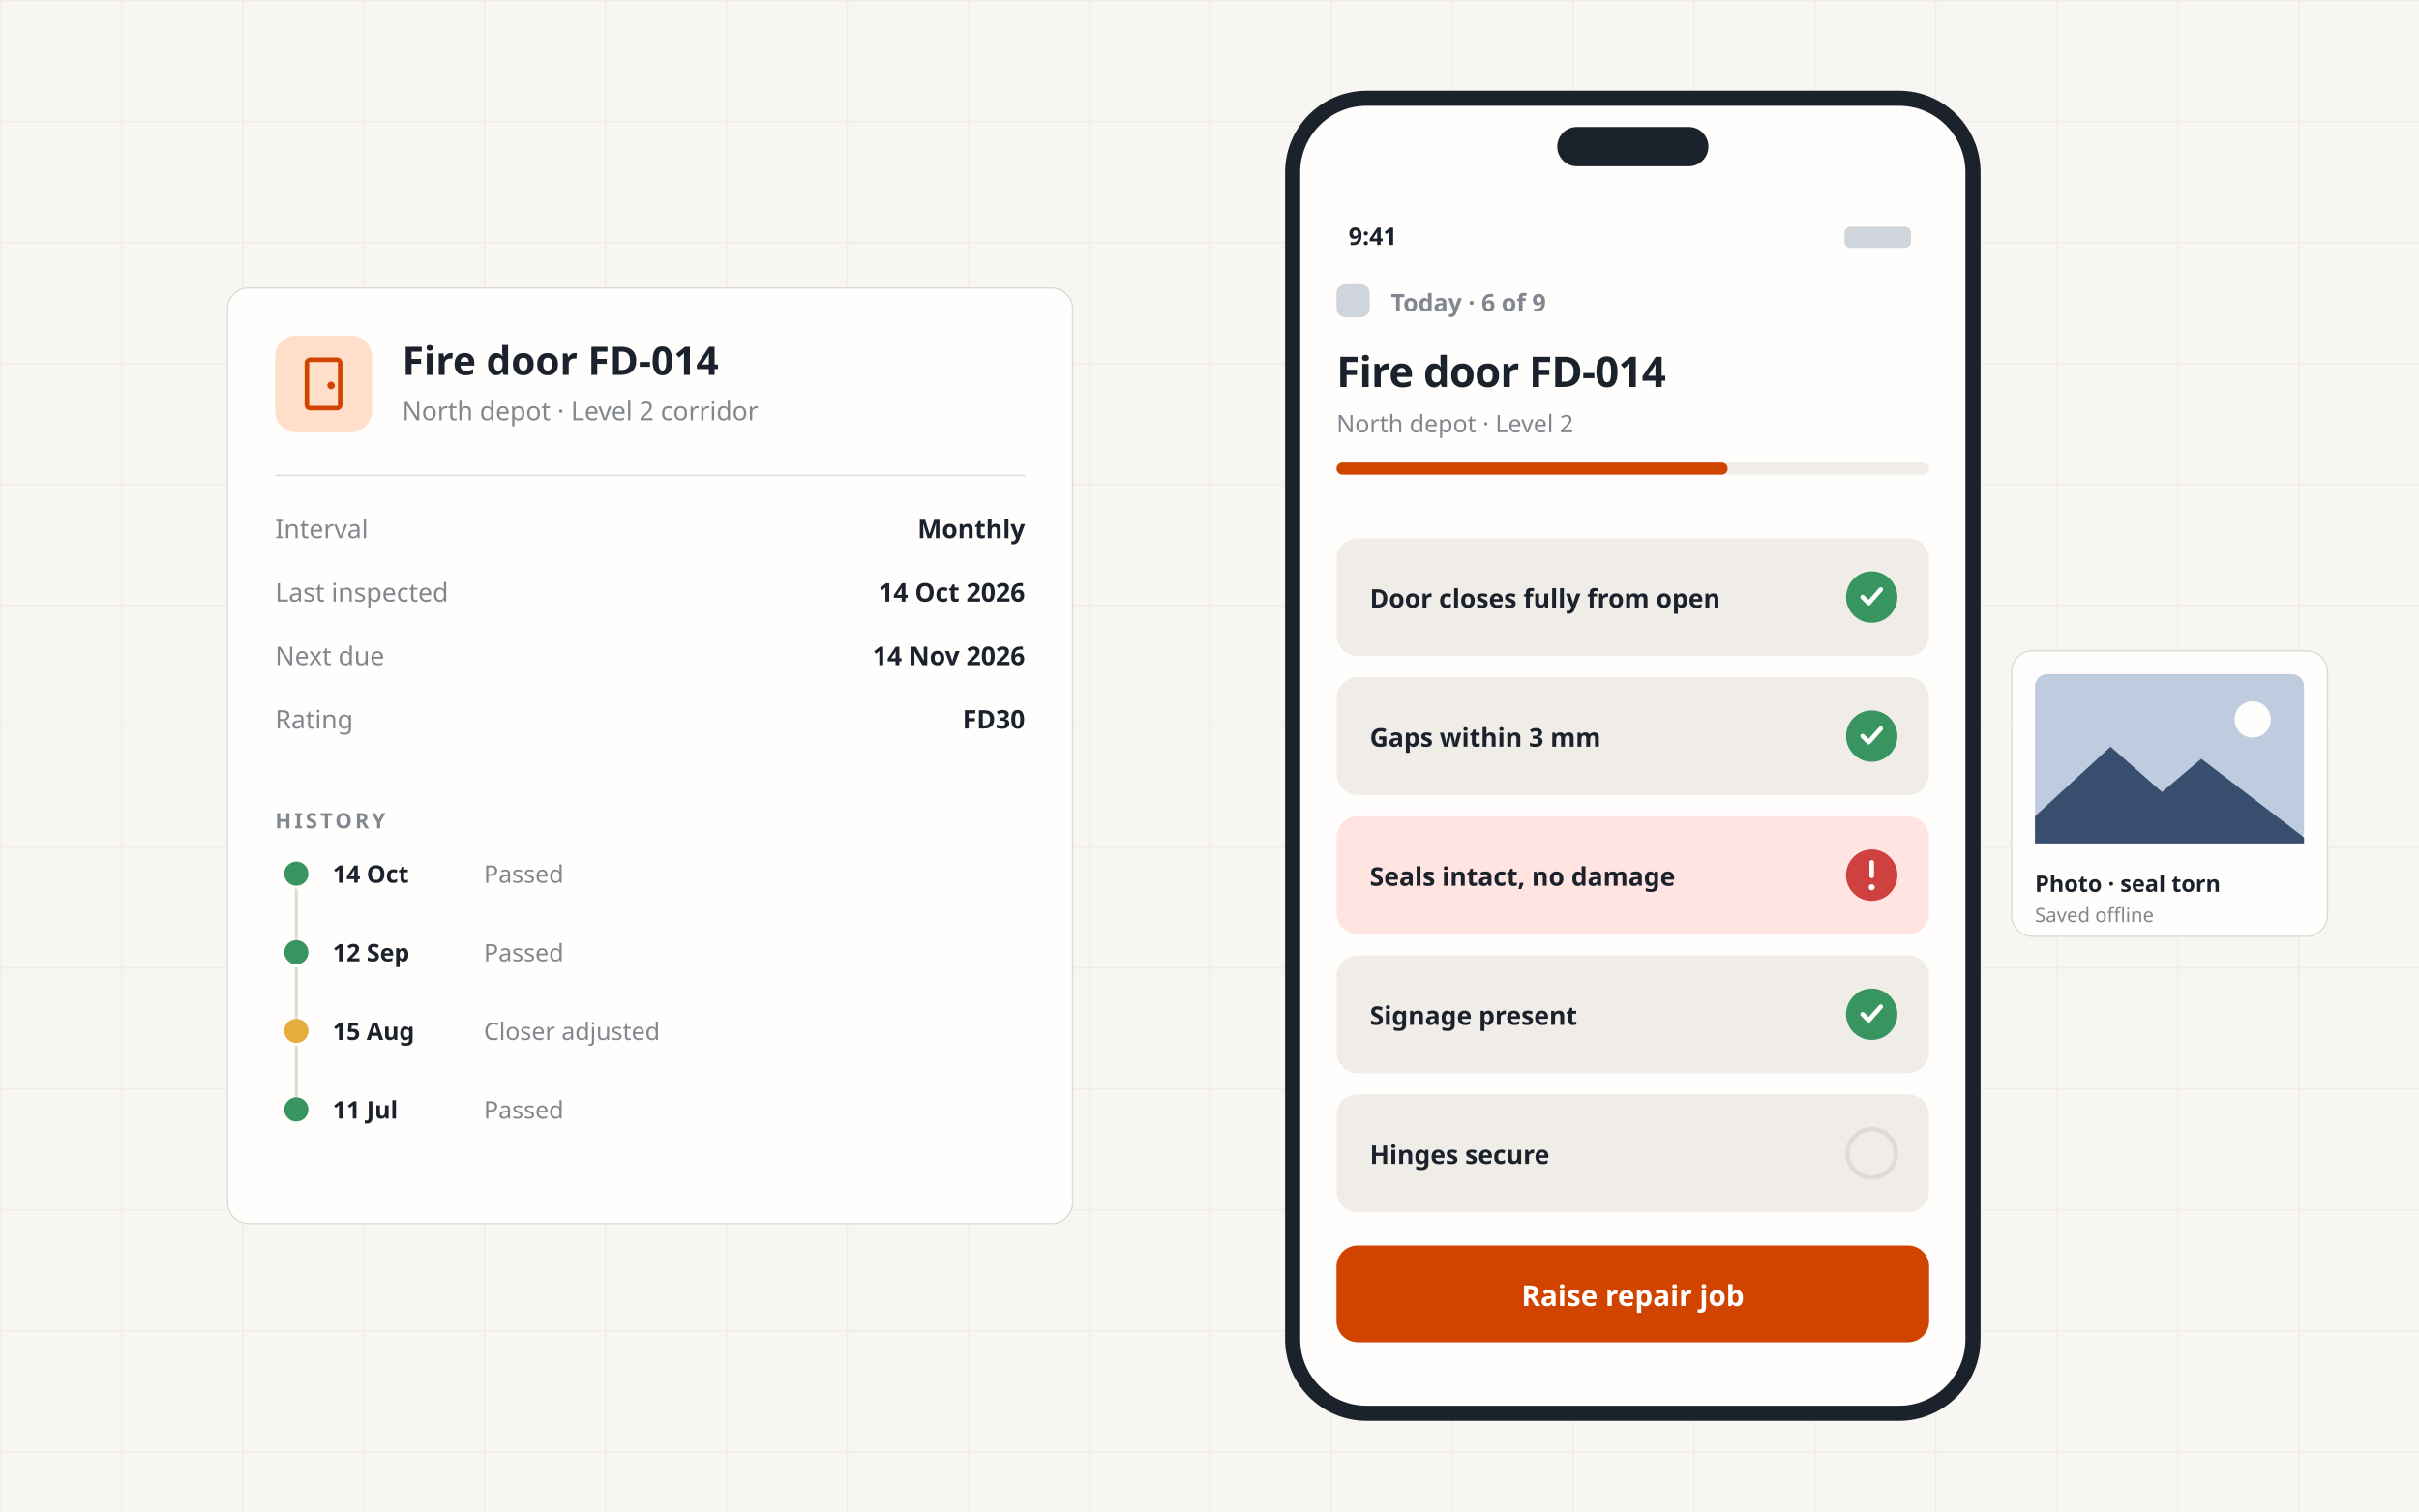
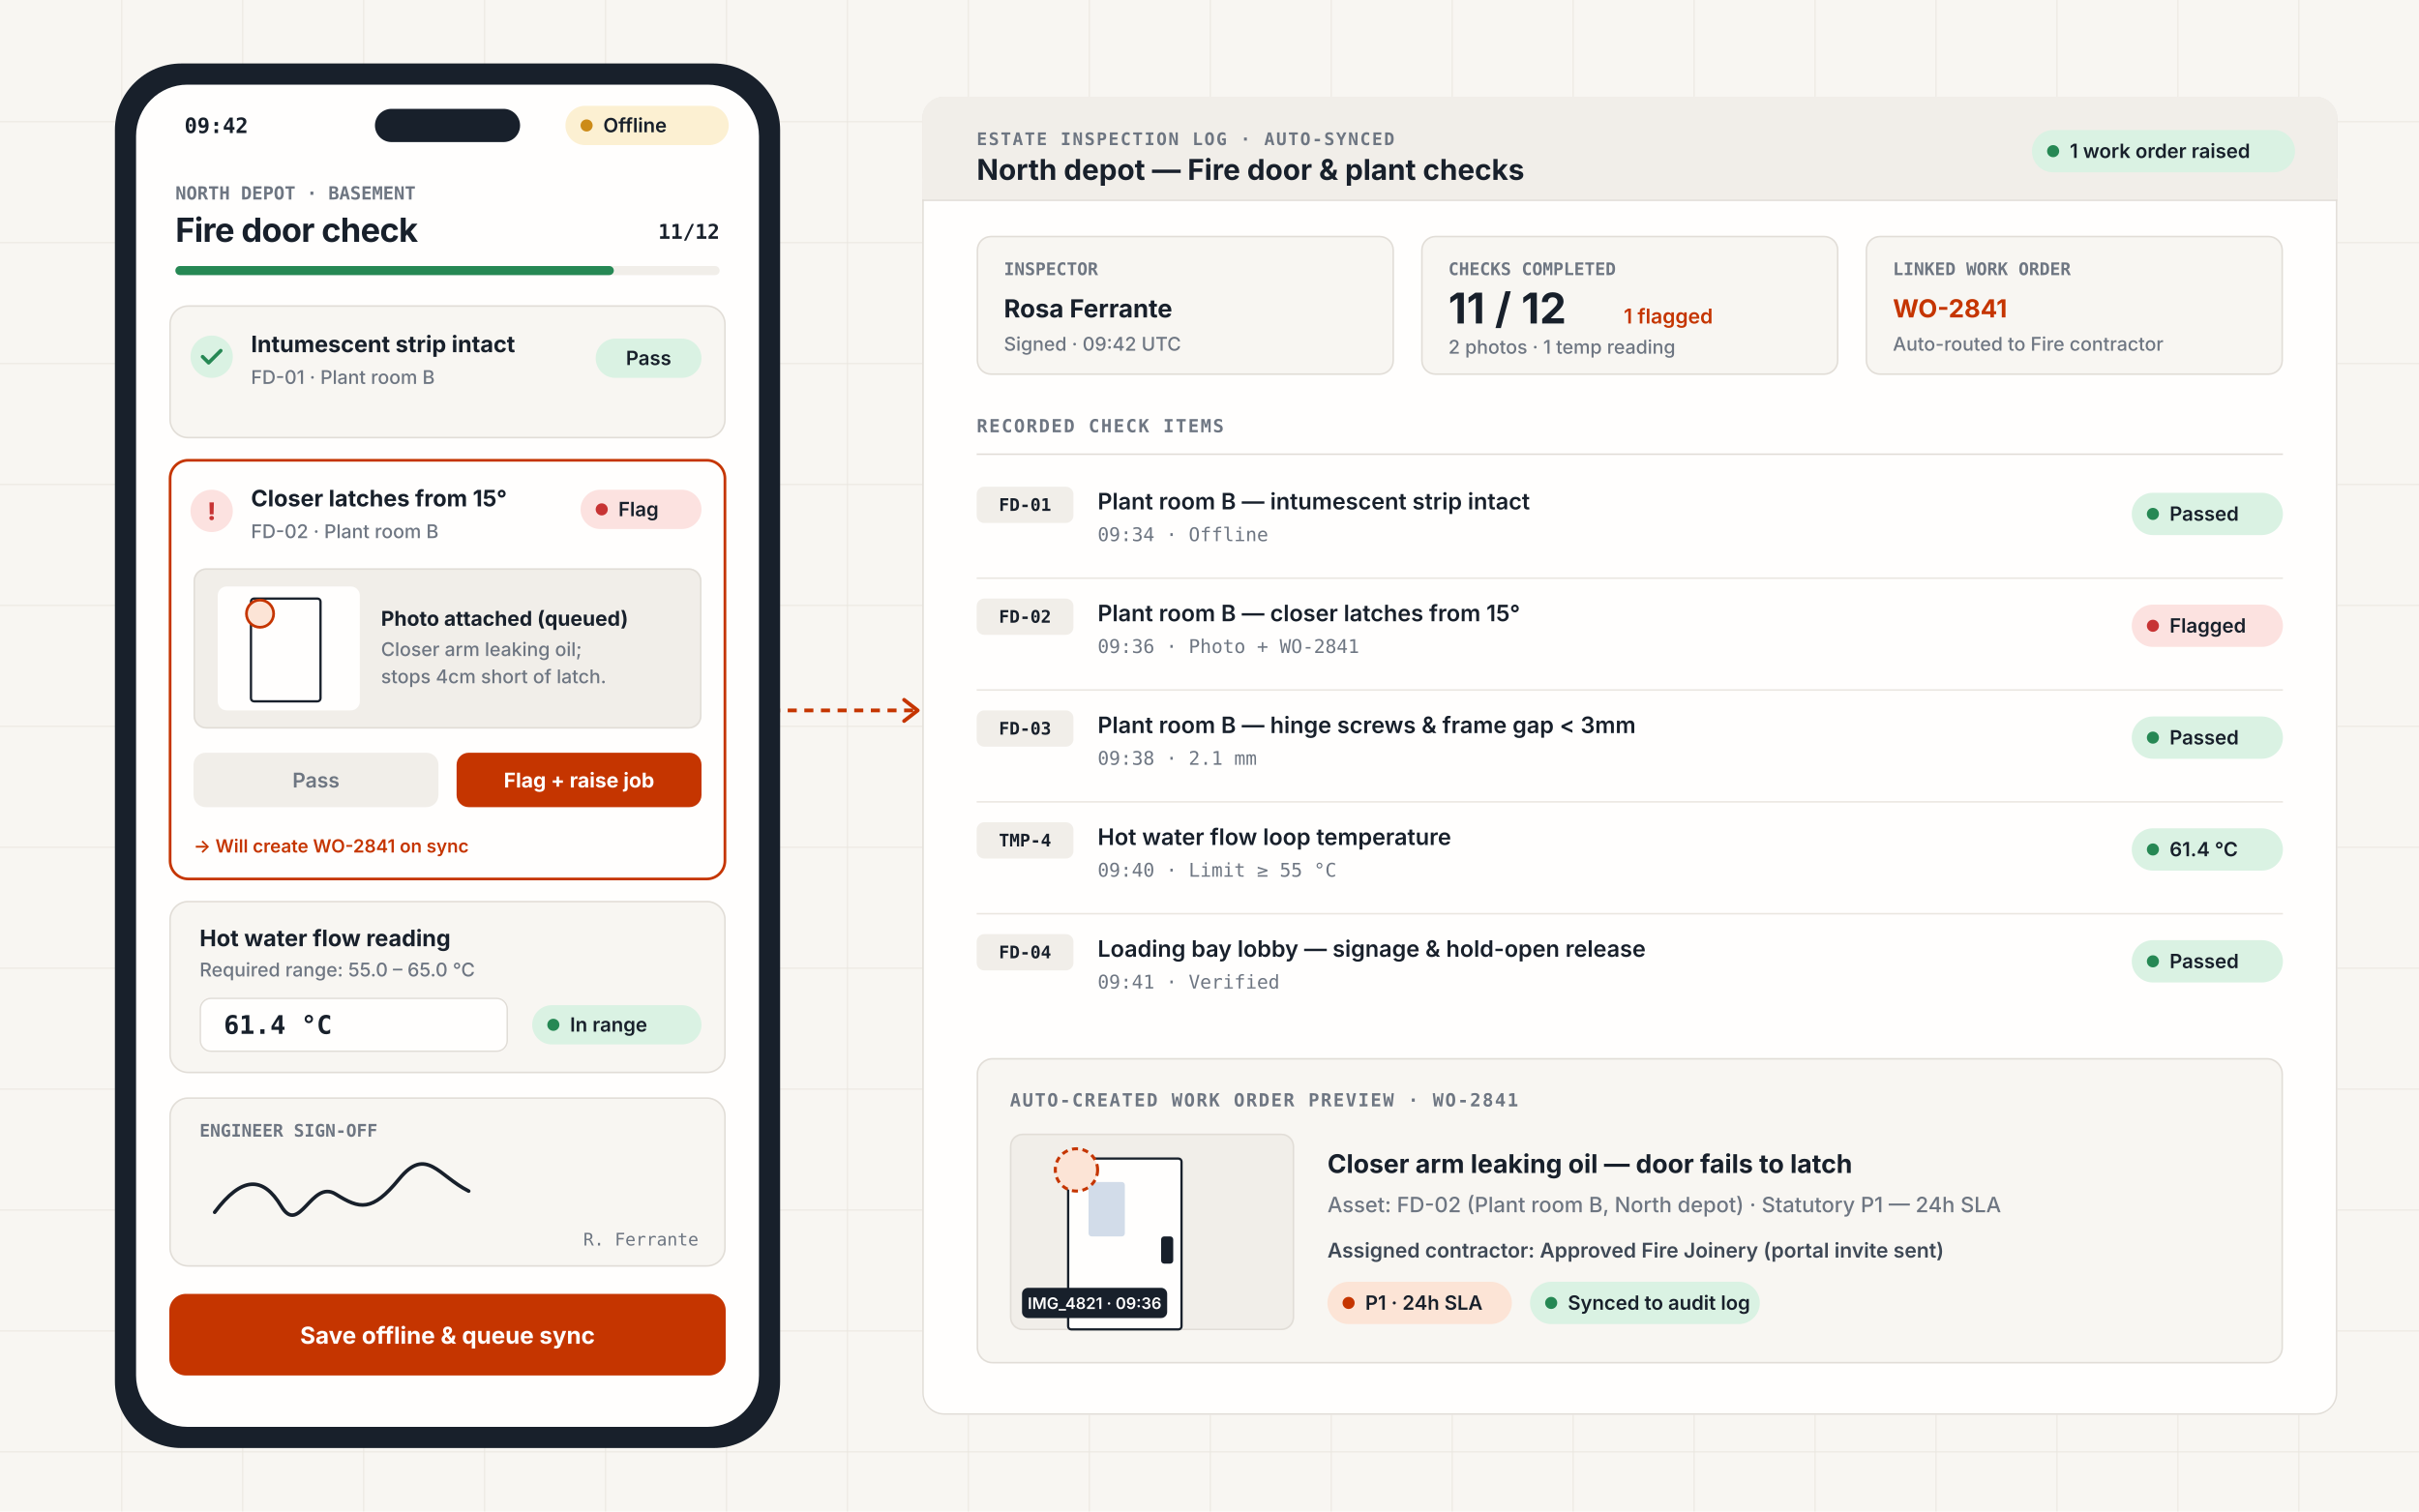
<svg xmlns="http://www.w3.org/2000/svg" viewBox="0 0 1600 1000" width="1600" height="1000">
-   <style>.s-bg{fill:#f8f6f3}.s-panel{fill:#fffefd}.s-sunk{fill:#f0ede9}.s-line{fill:#dfdcd7}.s-ink{fill:#1b222c}.s-muted{fill:#81878f}.s-faint{fill:#d0d4db}.s-acc{fill:#d14400}.s-acc2{fill:#ffdfca}.s-ok{fill:#389560}.s-ok2{fill:#d6f2de}.s-warn{fill:#e6ac3d}.s-warn2{fill:#fdedc9}.s-bad{fill:#cf4040}.s-bad2{fill:#ffe4e1}.s-data{fill:#384e6e}.s-data2{fill:#bfccdf}.s-skin{fill:#d6d3cf}.s-hair{fill:#1f2733}.s-hair2{fill:#7d838e}.s-stroke{fill:none;stroke:#dfdcd7}.s-stroke-ink{fill:none;stroke:#1b222c}.s-stroke-acc{fill:none;stroke:#d14400}.s-stroke-data{fill:none;stroke:#384e6e}.s-text{fill:#1b222c;font-family:system-ui,sans-serif}.s-text-muted{fill:#81878f;font-family:system-ui,sans-serif}.s-text-acc{fill:#d14400;font-family:system-ui,sans-serif}.s-num{fill:#1b222c;font-family:system-ui,sans-serif}.s-logo{fill:currentColor}.s-logo-text{fill:currentColor;font-family:system-ui,sans-serif}</style>
+   <style>.s-bg{fill:#f8f6f2}.s-panel{fill:#fffefd}.s-sunk{fill:#f1eee9}.s-line{fill:#e1ddd7}.s-grid{fill:#eae6e0}.s-ink{fill:#18202b}.s-ink-soft{fill:#3f4956}.s-muted{fill:#6e7682}.s-faint{fill:#cfd4dc}.s-acc{fill:#c53500}.s-acc2{fill:#fce4d6}.s-ok{fill:#268854}.s-ok2{fill:#daf2e3}.s-warn{fill:#cc8b18}.s-warn2{fill:#fcf0d2}.s-bad{fill:#c73434}.s-bad2{fill:#fce2e0}.s-data{fill:#324a6e}.s-data2{fill:#d2dce9}.s-skin{fill:#d6d3cf}.s-hair{fill:#1f2733}.s-hair2{fill:#7d838e}.s-stroke{fill:none;stroke:#e1ddd7}.s-stroke-grid{fill:none;stroke:#eae6e0}.s-stroke-faint{fill:none;stroke:#cfd4dc}.s-stroke-ink{fill:none;stroke:#18202b}.s-stroke-panel{fill:none;stroke:#fffefd}.s-stroke-muted{fill:none;stroke:#6e7682}.s-stroke-acc{fill:none;stroke:#c53500}.s-stroke-ok{fill:none;stroke:#268854}.s-stroke-warn{fill:none;stroke:#cc8b18}.s-stroke-bad{fill:none;stroke:#c73434}.s-stroke-data{fill:none;stroke:#324a6e}.s-text{fill:#18202b;font-family:system-ui,-apple-system,sans-serif}.s-text-soft{fill:#3f4956;font-family:system-ui,-apple-system,sans-serif}.s-text-muted{fill:#6e7682;font-family:system-ui,-apple-system,sans-serif}.s-text-acc{fill:#c53500;font-family:system-ui,-apple-system,sans-serif}.s-text-on-acc{fill:#fffefd;font-family:system-ui,-apple-system,sans-serif}.s-text-ok{fill:#268854;font-family:system-ui,-apple-system,sans-serif}.s-text-bad{fill:#c73434;font-family:system-ui,-apple-system,sans-serif}.s-text-mono{fill:#6e7682;font-family:ui-monospace,Menlo,monospace}.s-text-mono-ink{fill:#18202b;font-family:ui-monospace,Menlo,monospace}.s-num{fill:#18202b;font-family:system-ui,-apple-system,sans-serif}</style>
  <rect x="0" y="0" width="1600" height="1000" class="s-bg" />
-   <rect x="0" y="0" width="1" height="1000" class="s-sunk" />
-   <rect x="80" y="0" width="1" height="1000" class="s-sunk" />
-   <rect x="160" y="0" width="1" height="1000" class="s-sunk" />
-   <rect x="240" y="0" width="1" height="1000" class="s-sunk" />
-   <rect x="320" y="0" width="1" height="1000" class="s-sunk" />
-   <rect x="400" y="0" width="1" height="1000" class="s-sunk" />
-   <rect x="480" y="0" width="1" height="1000" class="s-sunk" />
-   <rect x="560" y="0" width="1" height="1000" class="s-sunk" />
-   <rect x="640" y="0" width="1" height="1000" class="s-sunk" />
-   <rect x="720" y="0" width="1" height="1000" class="s-sunk" />
-   <rect x="800" y="0" width="1" height="1000" class="s-sunk" />
-   <rect x="880" y="0" width="1" height="1000" class="s-sunk" />
-   <rect x="960" y="0" width="1" height="1000" class="s-sunk" />
-   <rect x="1040" y="0" width="1" height="1000" class="s-sunk" />
-   <rect x="1120" y="0" width="1" height="1000" class="s-sunk" />
-   <rect x="1200" y="0" width="1" height="1000" class="s-sunk" />
-   <rect x="1280" y="0" width="1" height="1000" class="s-sunk" />
-   <rect x="1360" y="0" width="1" height="1000" class="s-sunk" />
-   <rect x="1440" y="0" width="1" height="1000" class="s-sunk" />
-   <rect x="1520" y="0" width="1" height="1000" class="s-sunk" />
-   <rect x="1600" y="0" width="1" height="1000" class="s-sunk" />
-   <rect x="0" y="0" width="1600" height="1" class="s-sunk" />
-   <rect x="0" y="80" width="1600" height="1" class="s-sunk" />
-   <rect x="0" y="160" width="1600" height="1" class="s-sunk" />
-   <rect x="0" y="240" width="1600" height="1" class="s-sunk" />
-   <rect x="0" y="320" width="1600" height="1" class="s-sunk" />
-   <rect x="0" y="400" width="1600" height="1" class="s-sunk" />
-   <rect x="0" y="480" width="1600" height="1" class="s-sunk" />
-   <rect x="0" y="560" width="1600" height="1" class="s-sunk" />
-   <rect x="0" y="640" width="1600" height="1" class="s-sunk" />
-   <rect x="0" y="720" width="1600" height="1" class="s-sunk" />
-   <rect x="0" y="800" width="1600" height="1" class="s-sunk" />
-   <rect x="0" y="880" width="1600" height="1" class="s-sunk" />
-   <rect x="0" y="960" width="1600" height="1" class="s-sunk" />
-   <rect x="150" y="190" width="560" height="620" rx="14" class="s-panel" />
-   <rect x="150.5" y="190.5" width="559" height="619" rx="14" class="s-stroke" />
-   <rect x="182" y="222" width="64" height="64" rx="14" class="s-acc2" />
-   <rect x="203" y="238" width="22" height="32" rx="2" class="s-stroke-acc" stroke-width="3" />
-   <circle cx="219" cy="255" r="2.5" class="s-acc" />
-   <text x="266" y="248" font-size="26" font-weight="720" text-anchor="start" class="s-text">Fire door FD-014</text>
-   <text x="266" y="278" font-size="17" font-weight="500" text-anchor="start" class="s-text-muted">North depot · Level 2 corridor</text>
-   <rect x="182" y="314" width="496" height="1" class="s-line" />
-   <text x="182" y="356" font-size="17" font-weight="500" text-anchor="start" class="s-text-muted">Interval</text>
-   <text x="678" y="356" font-size="17" font-weight="620" text-anchor="end" class="s-text">Monthly</text>
-   <text x="182" y="398" font-size="17" font-weight="500" text-anchor="start" class="s-text-muted">Last inspected</text>
-   <text x="678" y="398" font-size="17" font-weight="620" text-anchor="end" class="s-text">14 Oct 2026</text>
-   <text x="182" y="440" font-size="17" font-weight="500" text-anchor="start" class="s-text-muted">Next due</text>
-   <text x="678" y="440" font-size="17" font-weight="620" text-anchor="end" class="s-text">14 Nov 2026</text>
-   <text x="182" y="482" font-size="17" font-weight="500" text-anchor="start" class="s-text-muted">Rating</text>
-   <text x="678" y="482" font-size="17" font-weight="620" text-anchor="end" class="s-text">FD30</text>
-   <text x="182" y="548" font-size="14" font-weight="700" text-anchor="start" class="s-text-muted" letter-spacing="2">HISTORY</text>
-   <circle cx="196" cy="578" r="8" class="s-ok" />
-   <rect x="195" y="588" width="2" height="40" class="s-line" />
-   <text x="220" y="584" font-size="16" font-weight="600" text-anchor="start" class="s-text">14 Oct</text>
-   <text x="320" y="584" font-size="16" font-weight="500" text-anchor="start" class="s-text-muted">Passed</text>
-   <circle cx="196" cy="630" r="8" class="s-ok" />
-   <rect x="195" y="640" width="2" height="40" class="s-line" />
-   <text x="220" y="636" font-size="16" font-weight="600" text-anchor="start" class="s-text">12 Sep</text>
-   <text x="320" y="636" font-size="16" font-weight="500" text-anchor="start" class="s-text-muted">Passed</text>
-   <circle cx="196" cy="682" r="8" class="s-warn" />
-   <rect x="195" y="692" width="2" height="40" class="s-line" />
-   <text x="220" y="688" font-size="16" font-weight="600" text-anchor="start" class="s-text">15 Aug</text>
-   <text x="320" y="688" font-size="16" font-weight="500" text-anchor="start" class="s-text-muted">Closer adjusted</text>
-   <circle cx="196" cy="734" r="8" class="s-ok" />
-   <text x="220" y="740" font-size="16" font-weight="600" text-anchor="start" class="s-text">11 Jul</text>
-   <text x="320" y="740" font-size="16" font-weight="500" text-anchor="start" class="s-text-muted">Passed</text>
-   <rect x="850" y="60" width="460" height="880" rx="54" class="s-ink" />
-   <rect x="860" y="70" width="440" height="860" rx="44" class="s-panel" />
-   <rect x="1030" y="84" width="100" height="26" rx="13" class="s-ink" />
-   <text x="892" y="162" font-size="16" font-weight="650" text-anchor="start" class="s-text">9:41</text>
-   <rect x="1220" y="150" width="44" height="14" rx="4" class="s-faint" />
-   <rect x="884" y="188" width="22" height="22" rx="6" class="s-faint" />
-   <text x="920" y="206" font-size="16" font-weight="560" text-anchor="start" class="s-text-muted">Today · 6 of 9</text>
-   <text x="884" y="256" font-size="28" font-weight="740" text-anchor="start" class="s-text" letter-spacing="-0.5">Fire door FD-014</text>
-   <text x="884" y="286" font-size="16" font-weight="500" text-anchor="start" class="s-text-muted">North depot · Level 2</text>
-   <rect x="884" y="306" width="392" height="8" rx="4" class="s-sunk" />
-   <rect x="884" y="306" width="258.72" height="8" rx="4" class="s-acc" />
-   <rect x="884" y="356" width="392" height="78" rx="14" class="s-sunk" />
-   <text x="906" y="402" font-size="17" font-weight="600" text-anchor="start" class="s-text">Door closes fully from open</text>
-   <circle cx="1238" cy="395" r="17" class="s-ok" />
-   <path d="M1232 395l4 4 8-9" class="s-stroke-ink" style="stroke:var(--shot-panel,#fff)" stroke-width="3" stroke-linecap="round" stroke-linejoin="round" />
-   <rect x="884" y="448" width="392" height="78" rx="14" class="s-sunk" />
-   <text x="906" y="494" font-size="17" font-weight="600" text-anchor="start" class="s-text">Gaps within 3 mm</text>
-   <circle cx="1238" cy="487" r="17" class="s-ok" />
-   <path d="M1232 487l4 4 8-9" class="s-stroke-ink" style="stroke:var(--shot-panel,#fff)" stroke-width="3" stroke-linecap="round" stroke-linejoin="round" />
-   <rect x="884" y="540" width="392" height="78" rx="14" class="s-bad2" />
-   <text x="906" y="586" font-size="17" font-weight="600" text-anchor="start" class="s-text">Seals intact, no damage</text>
-   <circle cx="1238" cy="579" r="17" class="s-bad" />
-   <rect x="1236.5" y="569" width="3" height="12" rx="1.5" class="s-panel" />
-   <circle cx="1238" cy="587" r="2" class="s-panel" />
-   <rect x="884" y="632" width="392" height="78" rx="14" class="s-sunk" />
-   <text x="906" y="678" font-size="17" font-weight="600" text-anchor="start" class="s-text">Signage present</text>
-   <circle cx="1238" cy="671" r="17" class="s-ok" />
-   <path d="M1232 671l4 4 8-9" class="s-stroke-ink" style="stroke:var(--shot-panel,#fff)" stroke-width="3" stroke-linecap="round" stroke-linejoin="round" />
-   <rect x="884" y="724" width="392" height="78" rx="14" class="s-sunk" />
-   <text x="906" y="770" font-size="17" font-weight="600" text-anchor="start" class="s-text">Hinges secure</text>
-   <circle cx="1238" cy="763" r="16" class="s-stroke" stroke-width="3" />
-   <rect x="884" y="824" width="392" height="64" rx="14" class="s-acc" />
-   <text x="1080" y="864" font-size="19" font-weight="700" text-anchor="middle" class="s-text" style="fill:var(--shot-panel,#fff)">Raise repair job</text>
-   <rect x="1330" y="430" width="210" height="190" rx="14" class="s-panel" />
-   <rect x="1330.5" y="430.5" width="209" height="189" rx="14" class="s-stroke" />
-   <rect x="1346" y="446" width="178" height="112" rx="8" class="s-data2" />
-   <path d="M1346 540l50-46 34 30 26-22 68 52v4h-178z" class="s-data" />
-   <circle cx="1490" cy="476" r="12" class="s-panel" />
-   <text x="1346" y="590" font-size="15" font-weight="600" text-anchor="start" class="s-text">Photo · seal torn</text>
-   <text x="1346" y="610" font-size="13" font-weight="500" text-anchor="start" class="s-text-muted">Saved offline</text>
+   <rect x="80" y="0" width="1" height="1000" class="s-grid" opacity="0.65" />
+   <rect x="160" y="0" width="1" height="1000" class="s-grid" opacity="0.65" />
+   <rect x="240" y="0" width="1" height="1000" class="s-grid" opacity="0.65" />
+   <rect x="320" y="0" width="1" height="1000" class="s-grid" opacity="0.65" />
+   <rect x="400" y="0" width="1" height="1000" class="s-grid" opacity="0.65" />
+   <rect x="480" y="0" width="1" height="1000" class="s-grid" opacity="0.65" />
+   <rect x="560" y="0" width="1" height="1000" class="s-grid" opacity="0.65" />
+   <rect x="640" y="0" width="1" height="1000" class="s-grid" opacity="0.65" />
+   <rect x="720" y="0" width="1" height="1000" class="s-grid" opacity="0.65" />
+   <rect x="800" y="0" width="1" height="1000" class="s-grid" opacity="0.65" />
+   <rect x="880" y="0" width="1" height="1000" class="s-grid" opacity="0.65" />
+   <rect x="960" y="0" width="1" height="1000" class="s-grid" opacity="0.65" />
+   <rect x="1040" y="0" width="1" height="1000" class="s-grid" opacity="0.65" />
+   <rect x="1120" y="0" width="1" height="1000" class="s-grid" opacity="0.65" />
+   <rect x="1200" y="0" width="1" height="1000" class="s-grid" opacity="0.65" />
+   <rect x="1280" y="0" width="1" height="1000" class="s-grid" opacity="0.65" />
+   <rect x="1360" y="0" width="1" height="1000" class="s-grid" opacity="0.65" />
+   <rect x="1440" y="0" width="1" height="1000" class="s-grid" opacity="0.65" />
+   <rect x="1520" y="0" width="1" height="1000" class="s-grid" opacity="0.65" />
+   <rect x="0" y="80" width="1600" height="1" class="s-grid" opacity="0.65" />
+   <rect x="0" y="160" width="1600" height="1" class="s-grid" opacity="0.65" />
+   <rect x="0" y="240" width="1600" height="1" class="s-grid" opacity="0.65" />
+   <rect x="0" y="320" width="1600" height="1" class="s-grid" opacity="0.65" />
+   <rect x="0" y="400" width="1600" height="1" class="s-grid" opacity="0.65" />
+   <rect x="0" y="480" width="1600" height="1" class="s-grid" opacity="0.65" />
+   <rect x="0" y="560" width="1600" height="1" class="s-grid" opacity="0.65" />
+   <rect x="0" y="640" width="1600" height="1" class="s-grid" opacity="0.65" />
+   <rect x="0" y="720" width="1600" height="1" class="s-grid" opacity="0.65" />
+   <rect x="0" y="800" width="1600" height="1" class="s-grid" opacity="0.65" />
+   <rect x="0" y="880" width="1600" height="1" class="s-grid" opacity="0.65" />
+   <rect x="0" y="960" width="1600" height="1" class="s-grid" opacity="0.65" />
+   <rect x="610" y="64" width="936" height="872" rx="14" class="s-panel" />
+   <rect x="610.5" y="64.5" width="935" height="871" rx="14" class="s-stroke" />
+   <rect x="610" y="64" width="936" height="68" rx="14" class="s-sunk" />
+   <rect x="610" y="118" width="936" height="14" class="s-sunk" />
+   <rect x="610" y="132" width="936" height="1" class="s-line" />
+   <text x="646" y="96" font-size="11.5" font-weight="640" letter-spacing="1" class="s-text-mono">ESTATE INSPECTION LOG · AUTO-SYNCED</text>
+   <text x="646" y="119" font-size="19" font-weight="700" class="s-text">North depot — Fire door &amp; plant checks</text>
+   <rect x="1344" y="86" width="174" height="28" rx="14" class="s-ok2" />
+   <circle cx="1358" cy="100" r="4" class="s-ok" />
+   <text x="1369" y="104.5" font-size="13" font-weight="600" text-anchor="start" class="s-text">1 work order raised</text>
+   <rect x="646" y="156" width="276" height="92" rx="9" class="s-bg" />
+   <rect x="646.5" y="156.5" width="275" height="91" rx="9" class="s-stroke" />
+   <text x="664" y="182" font-size="11.5" font-weight="640" class="s-text-mono">INSPECTOR</text>
+   <text x="664" y="210" font-size="16.5" font-weight="680" class="s-text">Rosa Ferrante</text>
+   <text x="664" y="232" font-size="12.5" font-weight="500" class="s-text-muted">Signed · 09:42 UTC</text>
+   <rect x="940" y="156" width="276" height="92" rx="9" class="s-bg" />
+   <rect x="940.5" y="156.5" width="275" height="91" rx="9" class="s-stroke" />
+   <text x="958" y="182" font-size="11.5" font-weight="640" class="s-text-mono">CHECKS COMPLETED</text>
+   <text x="958" y="214" font-size="28" font-weight="740" class="s-num">11 / 12</text>
+   <text x="1074" y="214" font-size="13.5" font-weight="640" class="s-text-acc">1 flagged</text>
+   <text x="958" y="234" font-size="12.5" font-weight="500" class="s-text-muted">2 photos · 1 temp reading</text>
+   <rect x="1234" y="156" width="276" height="92" rx="9" class="s-bg" />
+   <rect x="1234.5" y="156.5" width="275" height="91" rx="9" class="s-stroke" />
+   <text x="1252" y="182" font-size="11.5" font-weight="640" class="s-text-mono">LINKED WORK ORDER</text>
+   <text x="1252" y="210" font-size="16.5" font-weight="700" class="s-text-acc">WO-2841</text>
+   <text x="1252" y="232" font-size="12.5" font-weight="500" class="s-text-muted">Auto-routed to Fire contractor</text>
+   <text x="646" y="286" font-size="12" font-weight="660" letter-spacing="1" class="s-text-mono">RECORDED CHECK ITEMS</text>
+   <rect x="646" y="300" width="864" height="1" class="s-line" />
+   <rect x="646" y="322" width="64" height="24" rx="5" class="s-sunk" />
+   <text x="678" y="338" font-size="11.5" font-weight="640" text-anchor="middle" class="s-text-mono-ink">FD-01</text>
+   <text x="726" y="337" font-size="15" font-weight="620" class="s-text">Plant room B — intumescent strip intact</text>
+   <text x="726" y="358" font-size="12.5" font-weight="500" class="s-text-mono">09:34 · Offline</text>
+   <rect x="1410" y="326" width="100" height="28" rx="14" class="s-ok2" />
+   <circle cx="1424" cy="340" r="4" class="s-ok" />
+   <text x="1435" y="344.5" font-size="13" font-weight="600" text-anchor="start" class="s-text">Passed</text>
+   <rect x="646" y="382" width="864" height="1" class="s-grid" />
+   <rect x="646" y="396" width="64" height="24" rx="5" class="s-sunk" />
+   <text x="678" y="412" font-size="11.5" font-weight="640" text-anchor="middle" class="s-text-mono-ink">FD-02</text>
+   <text x="726" y="411" font-size="15" font-weight="620" class="s-text">Plant room B — closer latches from 15°</text>
+   <text x="726" y="432" font-size="12.5" font-weight="500" class="s-text-mono">09:36 · Photo + WO-2841</text>
+   <rect x="1410" y="400" width="100" height="28" rx="14" class="s-bad2" />
+   <circle cx="1424" cy="414" r="4" class="s-bad" />
+   <text x="1435" y="418.5" font-size="13" font-weight="600" text-anchor="start" class="s-text">Flagged</text>
+   <rect x="646" y="456" width="864" height="1" class="s-grid" />
+   <rect x="646" y="470" width="64" height="24" rx="5" class="s-sunk" />
+   <text x="678" y="486" font-size="11.5" font-weight="640" text-anchor="middle" class="s-text-mono-ink">FD-03</text>
+   <text x="726" y="485" font-size="15" font-weight="620" class="s-text">Plant room B — hinge screws &amp; frame gap &lt; 3mm</text>
+   <text x="726" y="506" font-size="12.5" font-weight="500" class="s-text-mono">09:38 · 2.1 mm</text>
+   <rect x="1410" y="474" width="100" height="28" rx="14" class="s-ok2" />
+   <circle cx="1424" cy="488" r="4" class="s-ok" />
+   <text x="1435" y="492.5" font-size="13" font-weight="600" text-anchor="start" class="s-text">Passed</text>
+   <rect x="646" y="530" width="864" height="1" class="s-grid" />
+   <rect x="646" y="544" width="64" height="24" rx="5" class="s-sunk" />
+   <text x="678" y="560" font-size="11.5" font-weight="640" text-anchor="middle" class="s-text-mono-ink">TMP-4</text>
+   <text x="726" y="559" font-size="15" font-weight="620" class="s-text">Hot water flow loop temperature</text>
+   <text x="726" y="580" font-size="12.5" font-weight="500" class="s-text-mono">09:40 · Limit ≥ 55 °C</text>
+   <rect x="1410" y="548" width="100" height="28" rx="14" class="s-ok2" />
+   <circle cx="1424" cy="562" r="4" class="s-ok" />
+   <text x="1435" y="566.5" font-size="13" font-weight="600" text-anchor="start" class="s-text">61.4 °C</text>
+   <rect x="646" y="604" width="864" height="1" class="s-grid" />
+   <rect x="646" y="618" width="64" height="24" rx="5" class="s-sunk" />
+   <text x="678" y="634" font-size="11.5" font-weight="640" text-anchor="middle" class="s-text-mono-ink">FD-04</text>
+   <text x="726" y="633" font-size="15" font-weight="620" class="s-text">Loading bay lobby — signage &amp; hold-open release</text>
+   <text x="726" y="654" font-size="12.5" font-weight="500" class="s-text-mono">09:41 · Verified</text>
+   <rect x="1410" y="622" width="100" height="28" rx="14" class="s-ok2" />
+   <circle cx="1424" cy="636" r="4" class="s-ok" />
+   <text x="1435" y="640.5" font-size="13" font-weight="600" text-anchor="start" class="s-text">Passed</text>
+   <rect x="646" y="700" width="864" height="202" rx="10" class="s-bg" />
+   <rect x="646.5" y="700.5" width="863" height="201" rx="10" class="s-stroke" />
+   <text x="668" y="732" font-size="12" font-weight="660" letter-spacing="1" class="s-text-mono">AUTO-CREATED WORK ORDER PREVIEW · WO-2841</text>
+   <rect x="668" y="750" width="188" height="130" rx="8" class="s-sunk" />
+   <rect x="668.5" y="750.5" width="187" height="129" rx="8" class="s-stroke" />
+   <rect x="706" y="766" width="76" height="114" rx="2" class="s-panel" />
+   <rect x="706.5" y="766.5" width="75" height="113" rx="2" class="s-stroke-ink" stroke-width="1.5" />
+   <rect x="720" y="782" width="24" height="36" rx="2" class="s-data2" />
+   <rect x="768" y="818" width="8" height="18" rx="2" class="s-ink" />
+   <circle cx="712" cy="774" r="14" class="s-acc2" />
+   <circle cx="712" cy="774" r="14" class="s-stroke-acc" stroke-width="2" stroke-dasharray="4 3" />
+   <rect x="676" y="852" width="96" height="20" rx="4" class="s-ink" />
+   <text x="724" y="866" font-size="10.5" font-weight="600" text-anchor="middle" class="s-text-on-acc">IMG_4821 · 09:36</text>
+   <text x="878" y="776" font-size="17" font-weight="700" class="s-text">Closer arm leaking oil — door fails to latch</text>
+   <text x="878" y="802" font-size="14" font-weight="500" class="s-text-muted">Asset: FD-02 (Plant room B, North depot) · Statutory P1 — 24h SLA</text>
+   <text x="878" y="832" font-size="13.5" font-weight="560" class="s-text-soft">Assigned contractor: Approved Fire Joinery (portal invite sent)</text>
+   <rect x="878" y="848" width="122" height="28" rx="14" class="s-acc2" />
+   <circle cx="892" cy="862" r="4" class="s-acc" />
+   <text x="903" y="866.5" font-size="13" font-weight="600" text-anchor="start" class="s-text">P1 · 24h SLA</text>
+   <rect x="1012" y="848" width="152" height="28" rx="14" class="s-ok2" />
+   <circle cx="1026" cy="862" r="4" class="s-ok" />
+   <text x="1037" y="866.5" font-size="13" font-weight="600" text-anchor="start" class="s-text">Synced to audit log</text>
+   <path d="M510 470h96" class="s-stroke-acc" stroke-width="2.5" stroke-dasharray="6 5" />
+   <circle cx="510" cy="470" r="5" class="s-acc" />
+   <path d="M598 463l9 7-9 7" class="s-stroke-acc" stroke-width="2.5" stroke-linecap="round" stroke-linejoin="round" />
+   <rect x="76" y="42" width="440" height="916" rx="44" class="s-ink" />
+   <rect x="90" y="56" width="412" height="888" rx="34" class="s-panel" />
+   <text x="122" y="88" font-size="14" font-weight="700" class="s-text-mono-ink">09:42</text>
+   <rect x="248" y="72" width="96" height="22" rx="11" class="s-ink" />
+   <rect x="374" y="70" width="108" height="26" rx="13" class="s-warn2" />
+   <circle cx="388" cy="83" r="4" class="s-warn" />
+   <text x="399" y="87.5" font-size="13" font-weight="600" text-anchor="start" class="s-text">Offline</text>
+   <text x="116" y="132" font-size="12" font-weight="640" class="s-text-mono">NORTH DEPOT · BASEMENT</text>
+   <text x="116" y="160" font-size="22" font-weight="740" letter-spacing="-0.4" class="s-text">Fire door check</text>
+   <rect x="116" y="176" width="360" height="6" rx="3" class="s-sunk" />
+   <rect x="116" y="176" width="290" height="6" rx="3" class="s-ok" />
+   <text x="476" y="158" font-size="13.5" font-weight="700" text-anchor="end" class="s-text-mono-ink">11/12</text>
+   <rect x="112" y="202" width="368" height="88" rx="12" class="s-bg" />
+   <rect x="112.5" y="202.5" width="367" height="87" rx="12" class="s-stroke" />
+   <circle cx="140" cy="236" r="14" class="s-ok2" />
+   <path d="M134 236l4 4 8-8" class="s-stroke-ok" stroke-width="2.4" stroke-linecap="round" stroke-linejoin="round" />
+   <text x="166" y="233" font-size="15" font-weight="660" class="s-text">Intumescent strip intact</text>
+   <text x="166" y="254" font-size="12.5" font-weight="500" class="s-text-muted">FD-01 · Plant room B</text>
+   <rect x="394" y="224" width="70" height="26" rx="13" class="s-ok2" />
+   <text x="429" y="241.5" font-size="13" font-weight="600" text-anchor="middle" class="s-text">Pass</text>
+   <rect x="112" y="304" width="368" height="278" rx="12" class="s-panel" />
+   <rect x="112.5" y="304.5" width="367" height="277" rx="12" class="s-stroke-acc" stroke-width="1.8" />
+   <circle cx="140" cy="338" r="14" class="s-bad2" />
+   <text x="140" y="344" font-size="16" font-weight="800" text-anchor="middle" class="s-text-bad">!</text>
+   <text x="166" y="335" font-size="15" font-weight="680" class="s-text">Closer latches from 15°</text>
+   <text x="166" y="356" font-size="12.5" font-weight="500" class="s-text-muted">FD-02 · Plant room B</text>
+   <rect x="384" y="324" width="80" height="26" rx="13" class="s-bad2" />
+   <circle cx="398" cy="337" r="4" class="s-bad" />
+   <text x="409" y="341.5" font-size="13" font-weight="600" text-anchor="start" class="s-text">Flag</text>
+   <rect x="128" y="376" width="336" height="106" rx="8" class="s-sunk" />
+   <rect x="128.5" y="376.5" width="335" height="105" rx="8" class="s-stroke" />
+   <rect x="144" y="388" width="94" height="82" rx="6" class="s-panel" />
+   <rect x="166" y="396" width="46" height="68" rx="2" class="s-stroke-ink" stroke-width="1.5" />
+   <circle cx="172" cy="406" r="9" class="s-acc2" />
+   <circle cx="172" cy="406" r="9" class="s-stroke-acc" stroke-width="1.8" />
+   <text x="252" y="414" font-size="13.5" font-weight="660" class="s-text">Photo attached (queued)</text>
+   <text x="252" y="434" font-size="12.5" font-weight="500" class="s-text-muted">Closer arm leaking oil;</text>
+   <text x="252" y="452" font-size="12.5" font-weight="500" class="s-text-muted">stops 4cm short of latch.</text>
+   <rect x="128" y="498" width="162" height="36" rx="8" class="s-sunk" />
+   <text x="209" y="521" font-size="13.5" font-weight="600" text-anchor="middle" class="s-text-muted">Pass</text>
+   <rect x="302" y="498" width="162" height="36" rx="8" class="s-acc" />
+   <text x="383" y="521" font-size="13.5" font-weight="660" text-anchor="middle" class="s-text-on-acc">Flag + raise job</text>
+   <text x="128" y="564" font-size="12" font-weight="600" class="s-text-acc">→ Will create WO-2841 on sync</text>
+   <rect x="112" y="596" width="368" height="114" rx="12" class="s-bg" />
+   <rect x="112.5" y="596.5" width="367" height="113" rx="12" class="s-stroke" />
+   <text x="132" y="626" font-size="15" font-weight="660" class="s-text">Hot water flow reading</text>
+   <text x="132" y="646" font-size="12.5" font-weight="500" class="s-text-muted">Required range: 55.0 – 65.0 °C</text>
+   <rect x="132" y="660" width="204" height="36" rx="7" class="s-panel" />
+   <rect x="132.5" y="660.5" width="203" height="35" rx="7" class="s-stroke" />
+   <text x="148" y="684" font-size="17" font-weight="720" class="s-text-mono-ink">61.4 °C</text>
+   <rect x="352" y="665" width="112" height="26" rx="13" class="s-ok2" />
+   <circle cx="366" cy="678" r="4" class="s-ok" />
+   <text x="377" y="682.5" font-size="13" font-weight="600" text-anchor="start" class="s-text">In range</text>
+   <rect x="112" y="726" width="368" height="112" rx="12" class="s-bg" />
+   <rect x="112.5" y="726.5" width="367" height="111" rx="12" class="s-stroke" />
+   <text x="132" y="752" font-size="11.5" font-weight="640" class="s-text-mono">ENGINEER SIGN-OFF</text>
+   <path d="M142 802c18-24 32-24 44-4s20-18 36-8 24 12 42-10 26-2 46 8" class="s-stroke-ink" stroke-width="2.4" stroke-linecap="round" stroke-linejoin="round" />
+   <text x="462" y="824" font-size="11.5" font-weight="500" text-anchor="end" class="s-text-mono">R. Ferrante</text>
+   <rect x="112" y="856" width="368" height="54" rx="11" class="s-acc" />
+   <text x="296" y="889" font-size="15.5" font-weight="700" text-anchor="middle" class="s-text-on-acc">Save offline &amp; queue sync</text>
</svg>
